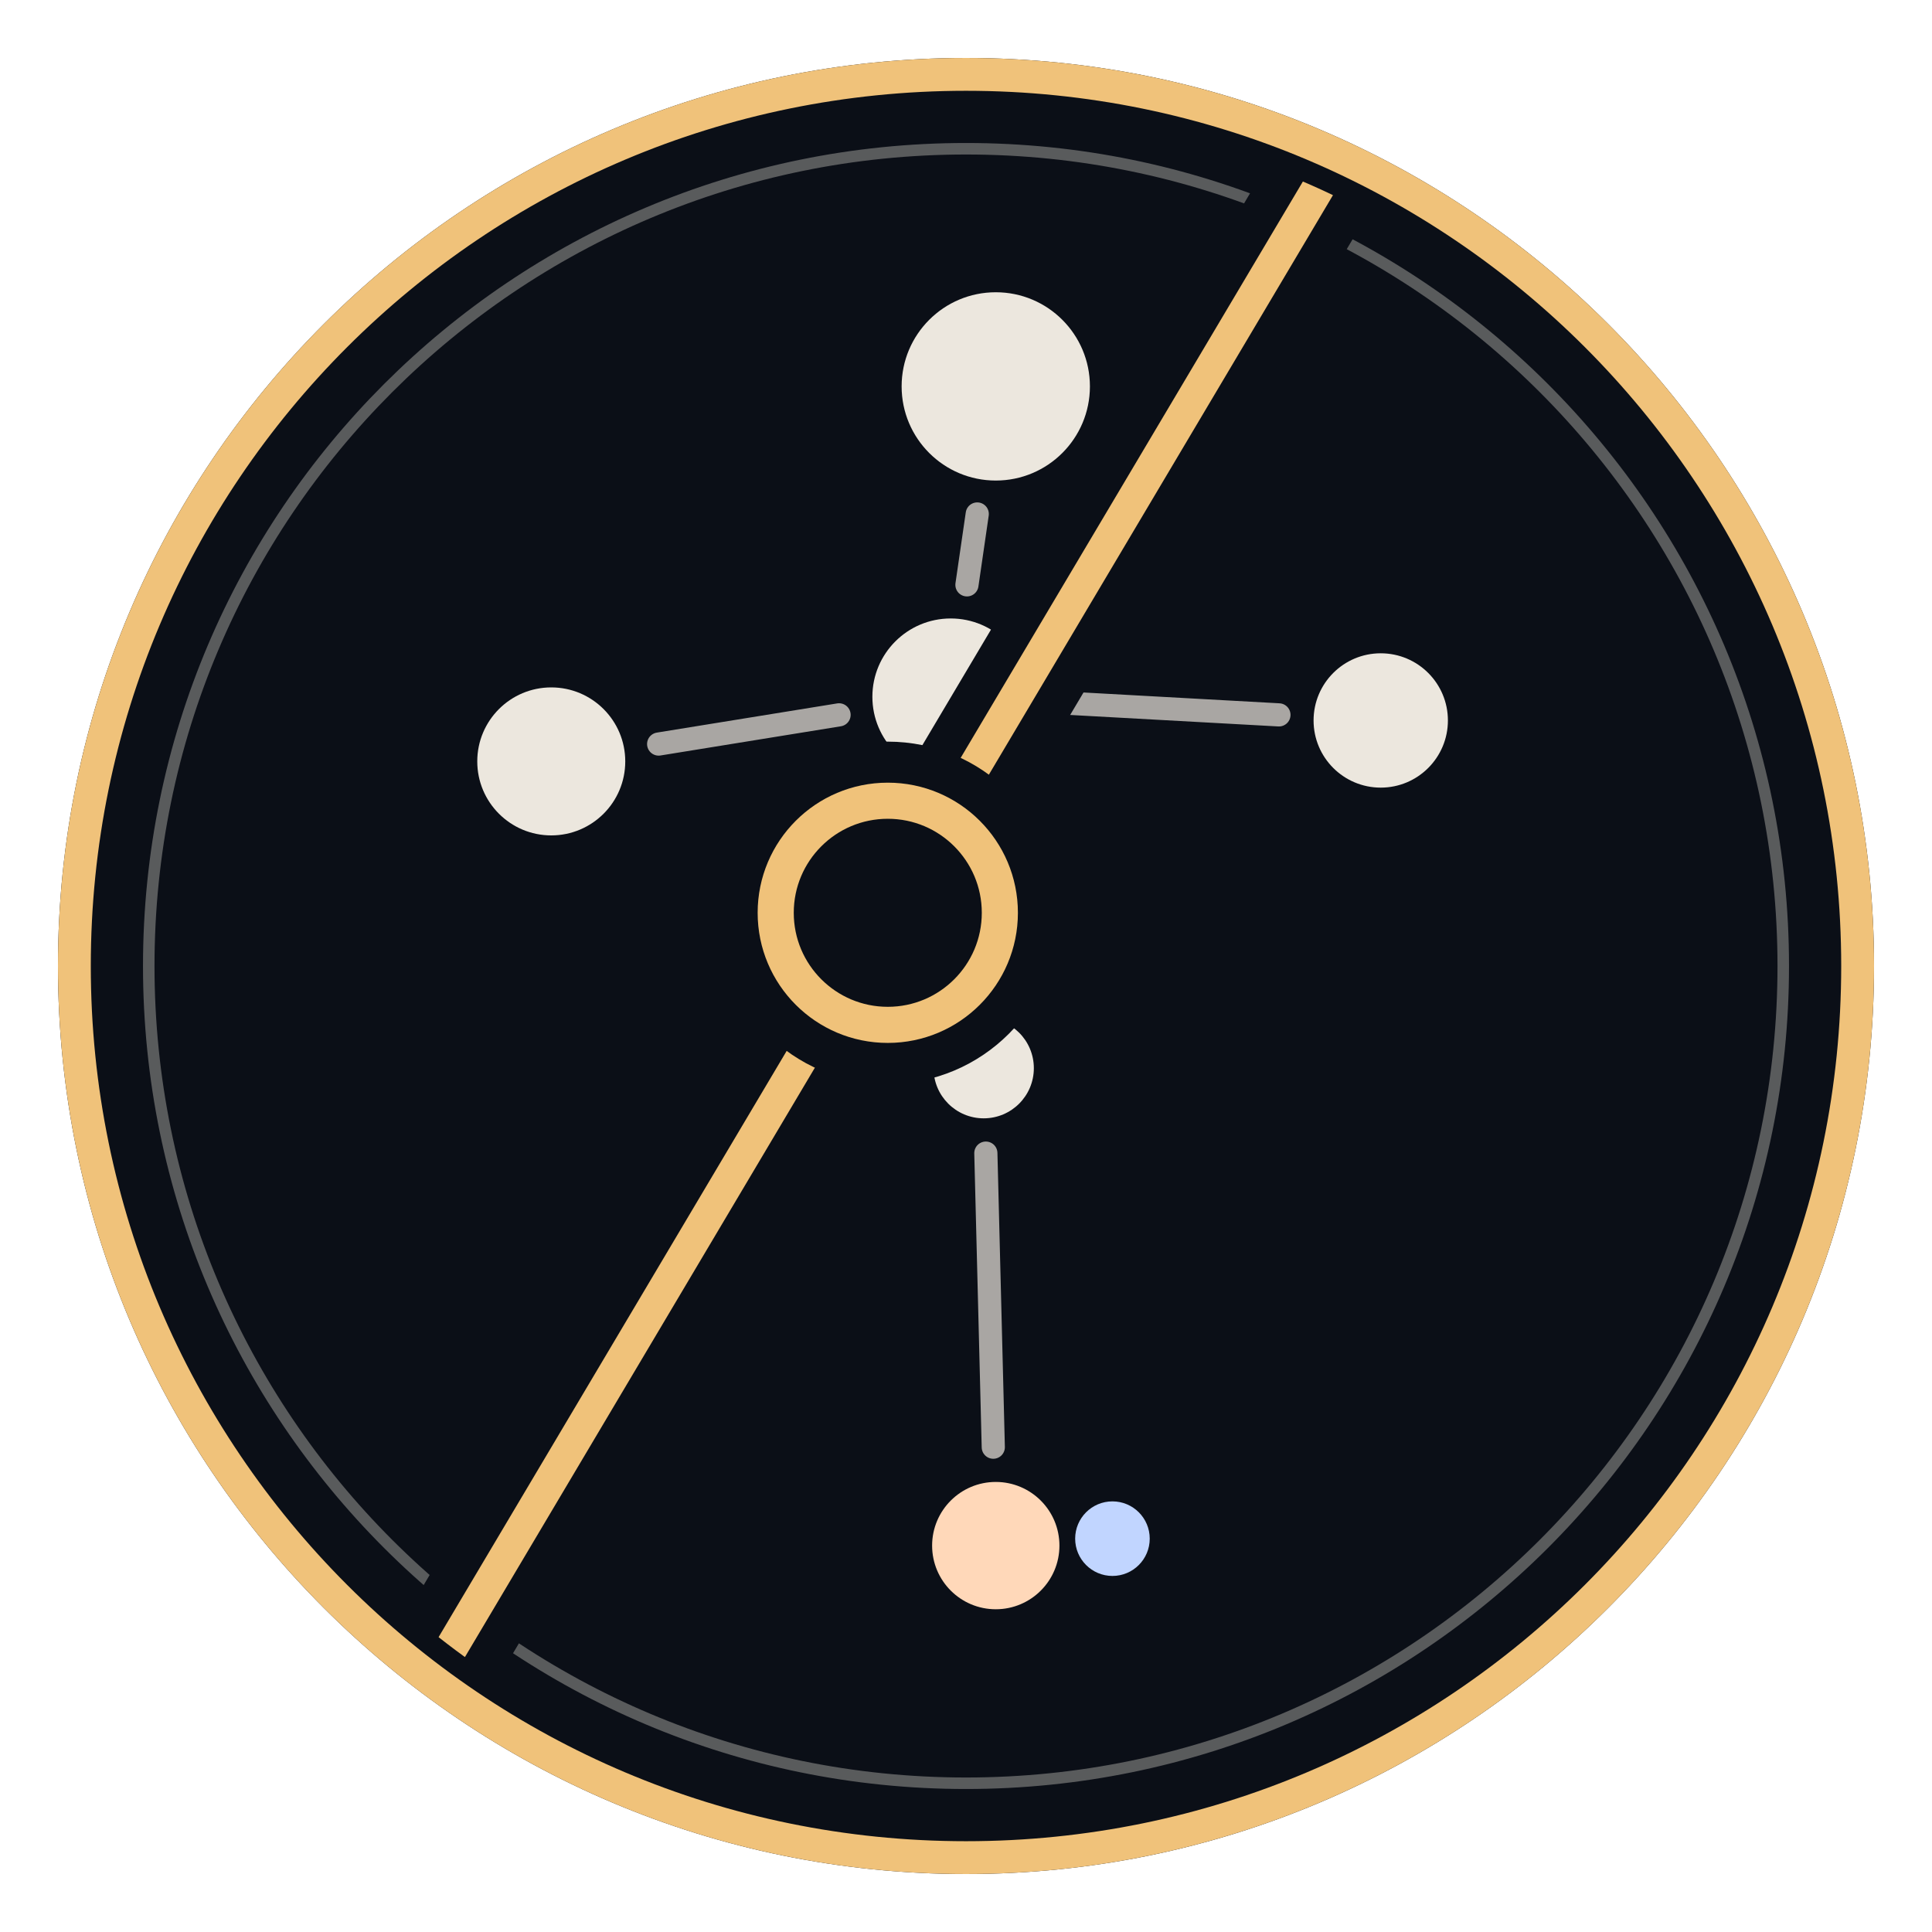
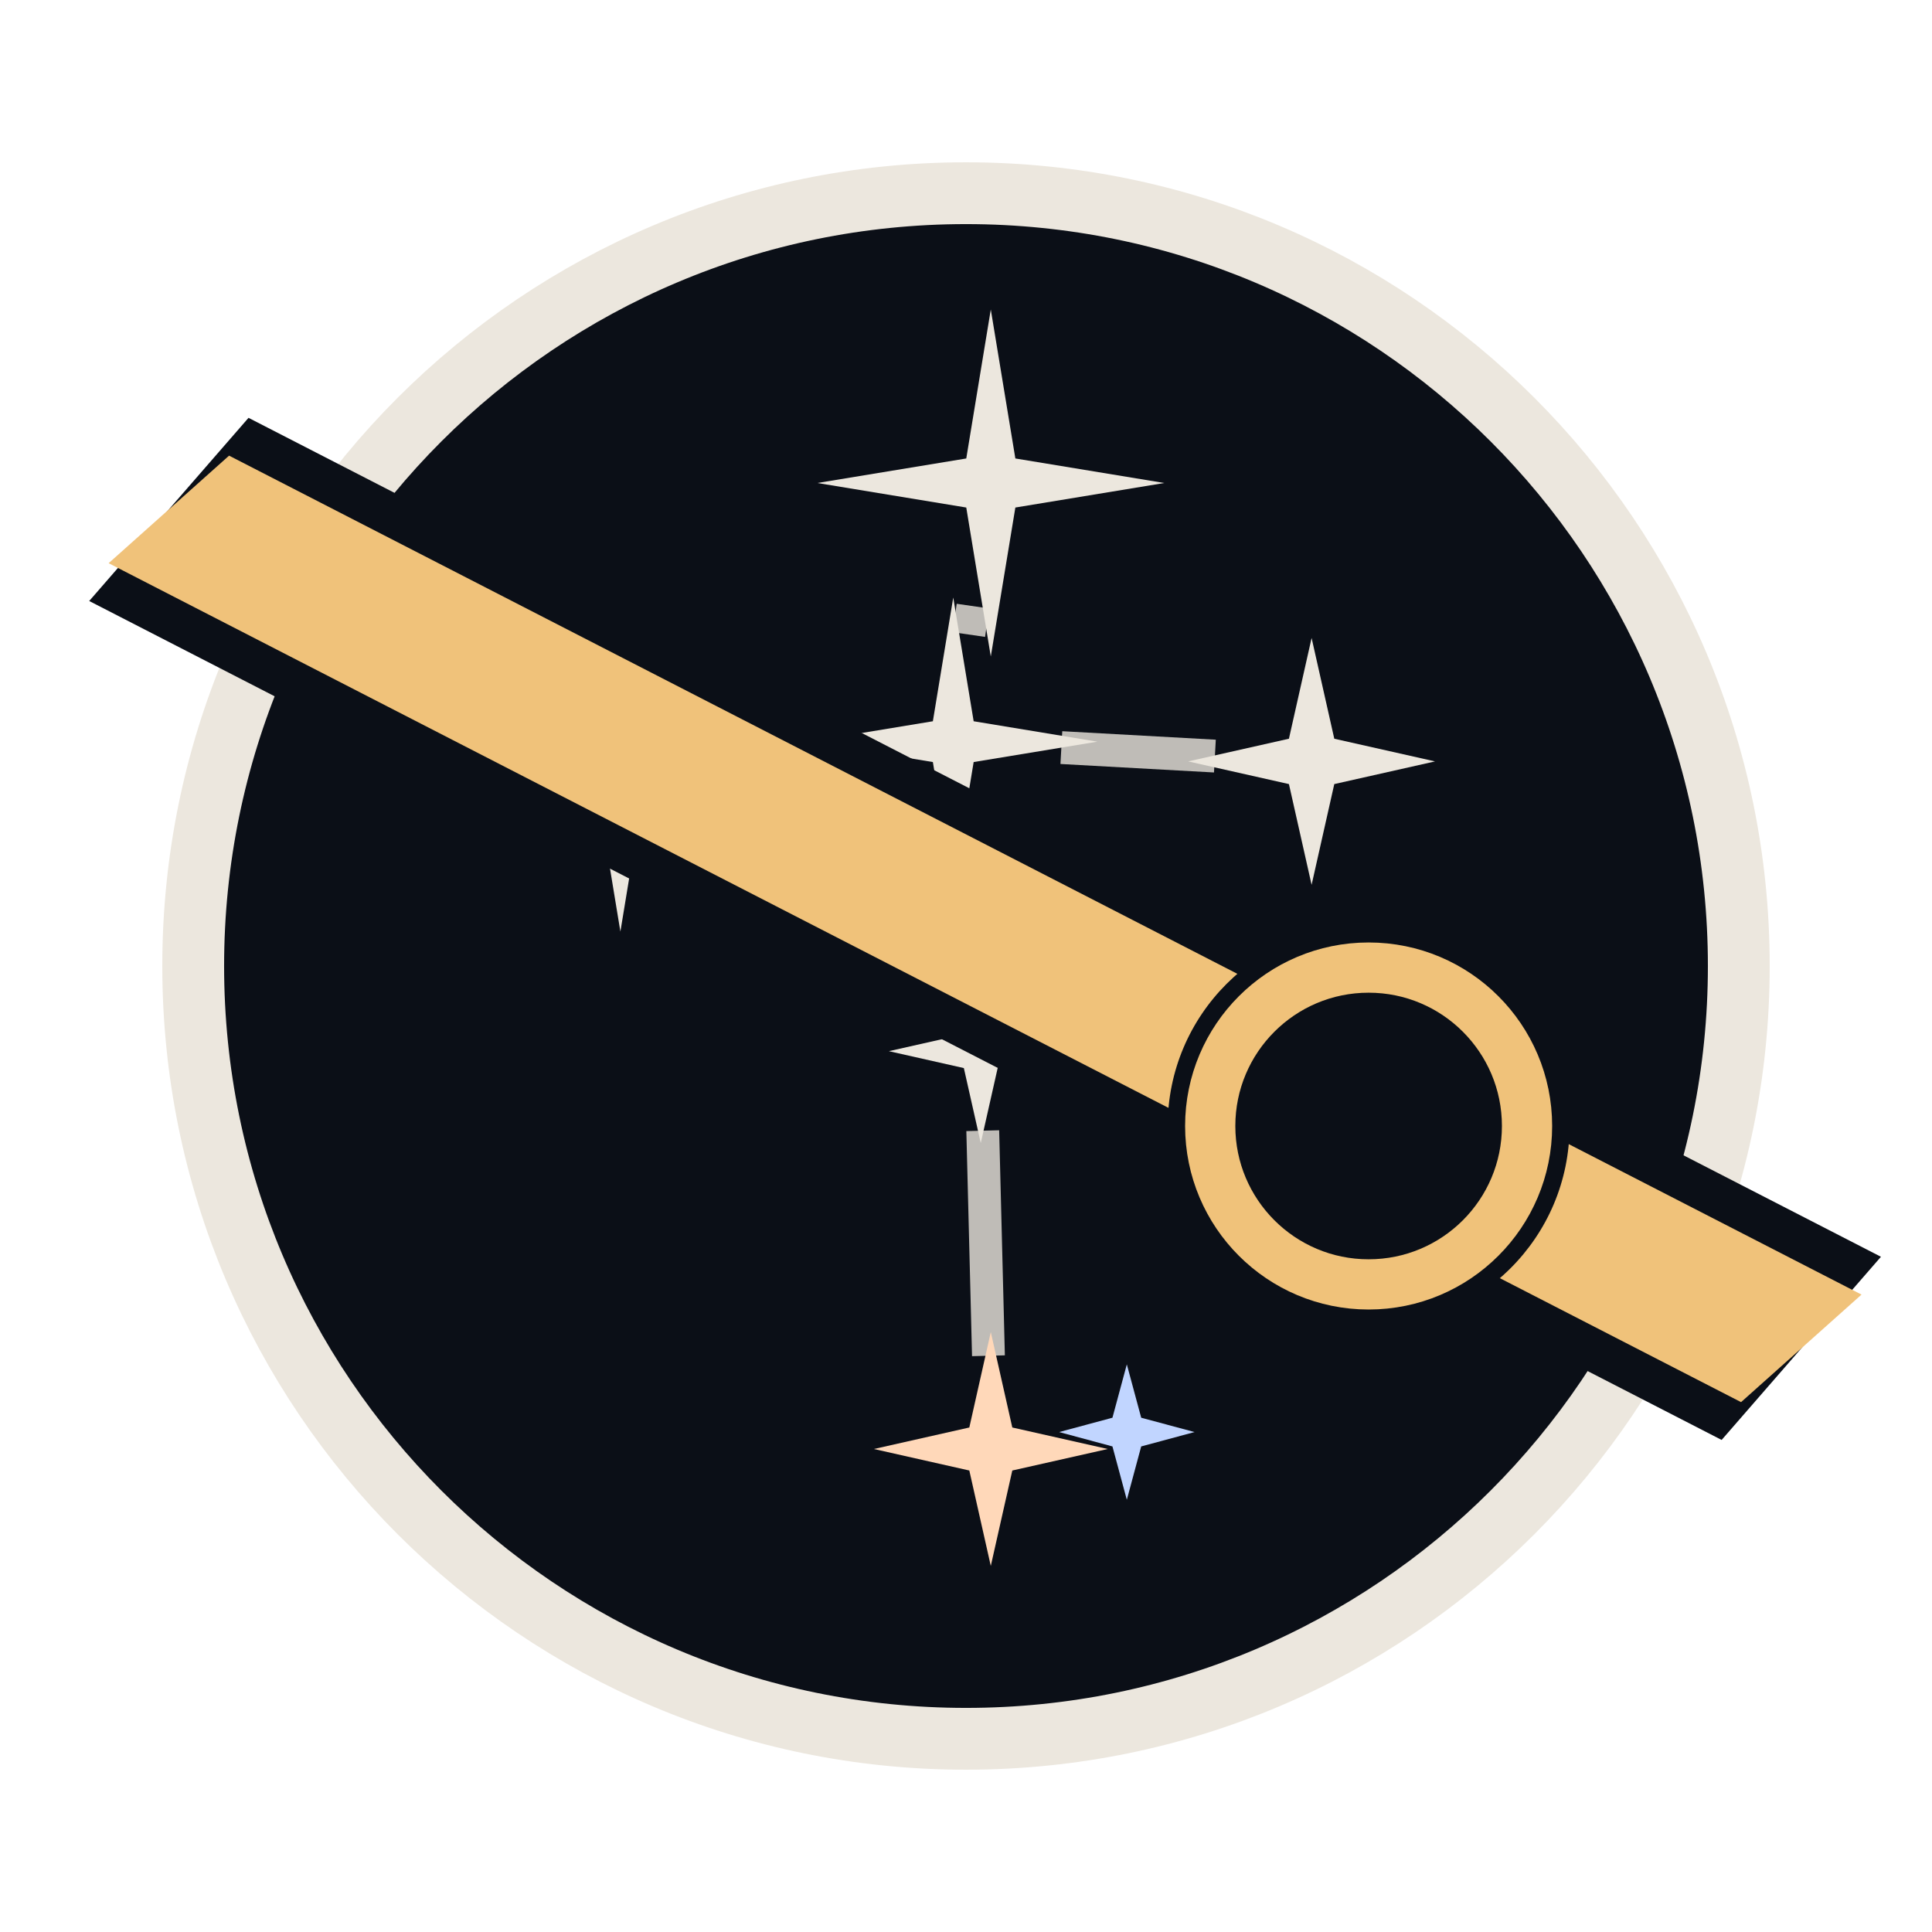
- <svg xmlns="http://www.w3.org/2000/svg" viewBox="0 0 512 512" role="img" aria-label="Cygnus mark: the Northern Cross badged, with a transit chord at 59.3 degrees (seed 20260925)">
-   <defs>
-     <clipPath id="badge-20260925-ece7de">
-       <circle cx="256.0" cy="256.0" r="226.20" />
-     </clipPath>
-   </defs>
-   <circle cx="256.0" cy="256.0" r="240.64" fill="#0b0f17" />
-   <circle cx="256.0" cy="256.0" r="236.29" fill="none" stroke="#f0c27a" stroke-width="8.70" />
-   <circle cx="256.0" cy="256.0" r="216.58" fill="none" stroke="#ece7de" stroke-width="3.05" opacity=".35" />
-   <g clip-path="url(#badge-20260925-ece7de)">
-     <line x1="258.98" y1="136.21" x2="256.25" y2="154.99" stroke="#ece7de" stroke-width="6.14" stroke-linecap="round" opacity=".7" />
-     <line x1="254.60" y1="214.51" x2="258.70" y2="260.66" stroke="#ece7de" stroke-width="6.14" stroke-linecap="round" opacity=".7" />
-     <line x1="261.26" y1="305.59" x2="263.23" y2="383.52" stroke="#ece7de" stroke-width="6.14" stroke-linecap="round" opacity=".7" />
-     <line x1="338.93" y1="189.45" x2="281.88" y2="186.30" stroke="#ece7de" stroke-width="6.14" stroke-linecap="round" opacity=".7" />
-     <line x1="222.36" y1="189.44" x2="174.55" y2="197.18" stroke="#ece7de" stroke-width="6.14" stroke-linecap="round" opacity=".7" />
-     <circle cx="263.89" cy="102.40" r="24.95" fill="#ece7de" />
-     <circle cx="251.95" cy="184.66" r="20.76" fill="#ece7de" />
-     <circle cx="146.09" cy="201.78" r="19.61" fill="#ece7de" />
-     <circle cx="365.91" cy="190.93" r="17.80" fill="#ece7de" />
-     <circle cx="260.69" cy="283.08" r="13.29" fill="#ece7de" />
-     <circle cx="263.89" cy="409.60" r="16.87" fill="#ffd8b9" />
-     <circle cx="294.81" cy="407.76" r="9.88" fill="#c1d5ff" />
-     <line x1="111.62" y1="450.14" x2="357.34" y2="36.31" stroke="#0b0f17" stroke-width="29.59" />
-     <line x1="111.62" y1="450.14" x2="357.34" y2="36.31" stroke="#f0c27a" stroke-width="8.70" stroke-linecap="round" />
-     <circle cx="235.27" cy="241.90" r="45.36" fill="#0b0f17" />
-     <circle cx="235.27" cy="241.90" r="29.70" fill="#0b0f17" stroke="#f0c27a" stroke-width="9.57" />
-   </g>
+ <svg xmlns="http://www.w3.org/2000/svg" viewBox="0 0 512 512" role="img" aria-label="Cygnus mark: the Northern Cross badged, struck by a transit at 152.8 degrees (seed 20260925)">
+   <circle cx="256.0" cy="256.0" r="204.80" fill="#0b0f17" stroke="#ece7de" stroke-width="16.38" />
+   <line x1="257.84" y1="160.63" x2="256.75" y2="168.16" stroke="#ece7de" stroke-width="8.70" stroke-linecap="butt" opacity=".8" />
+   <line x1="255.16" y1="225.12" x2="258.05" y2="257.58" stroke="#ece7de" stroke-width="8.70" stroke-linecap="butt" opacity=".8" />
+   <line x1="260.44" y1="299.64" x2="261.95" y2="359.29" stroke="#ece7de" stroke-width="8.70" stroke-linecap="butt" opacity=".8" />
+   <line x1="321.96" y1="200.37" x2="281.27" y2="198.12" stroke="#ece7de" stroke-width="8.70" stroke-linecap="butt" opacity=".8" />
+   <line x1="224.31" y1="201.13" x2="191.57" y2="206.42" stroke="#ece7de" stroke-width="8.70" stroke-linecap="butt" opacity=".8" />
+   <polygon points="262.57,82.02 269.08,121.50 308.55,128.00 269.08,134.50 262.57,173.98 256.07,134.50 216.60,128.00 256.07,121.50" fill="#ece7de" />
+   <polygon points="252.62,158.35 258.03,191.14 290.82,196.55 258.03,201.95 252.62,234.74 247.22,201.95 214.43,196.55 247.22,191.14" fill="#ece7de" />
+   <polygon points="164.41,174.75 169.51,205.72 200.48,210.82 169.51,215.92 164.41,246.88 159.31,215.92 128.35,210.82 159.31,205.72" fill="#ece7de" />
+   <polygon points="347.59,169.07 353.60,195.77 380.30,201.78 353.60,207.79 347.59,234.49 341.58,207.79 314.88,201.78 341.58,195.77" fill="#ece7de" />
+   <polygon points="259.91,254.22 264.39,274.09 284.26,278.57 264.39,283.05 259.91,302.92 255.43,283.05 235.56,278.57 255.43,274.09" fill="#ece7de" />
+   <polygon points="262.57,353.01 268.27,378.30 293.56,384.00 268.27,389.70 262.57,414.99 256.88,389.70 231.59,384.00 256.88,378.30" fill="#ffd8b9" />
+   <polygon points="298.62,361.57 302.43,375.71 316.57,379.51 302.43,383.32 298.62,397.46 294.81,383.32 280.68,379.51 294.81,375.71" fill="#c1d5ff" />
+   <polygon points="498.47,333.06 65.86,110.73 23.64,159.27 456.25,381.60" fill="#0b0f17" />
+   <polygon points="493.32,343.08 60.71,120.75 28.79,149.25 461.40,371.58" fill="#f0c27a" />
+   <circle cx="362.70" cy="298.40" r="53.25" fill="#0b0f17" />
+   <circle cx="362.70" cy="298.40" r="41.98" fill="#0b0f17" stroke="#f0c27a" stroke-width="13.31" />
</svg>
